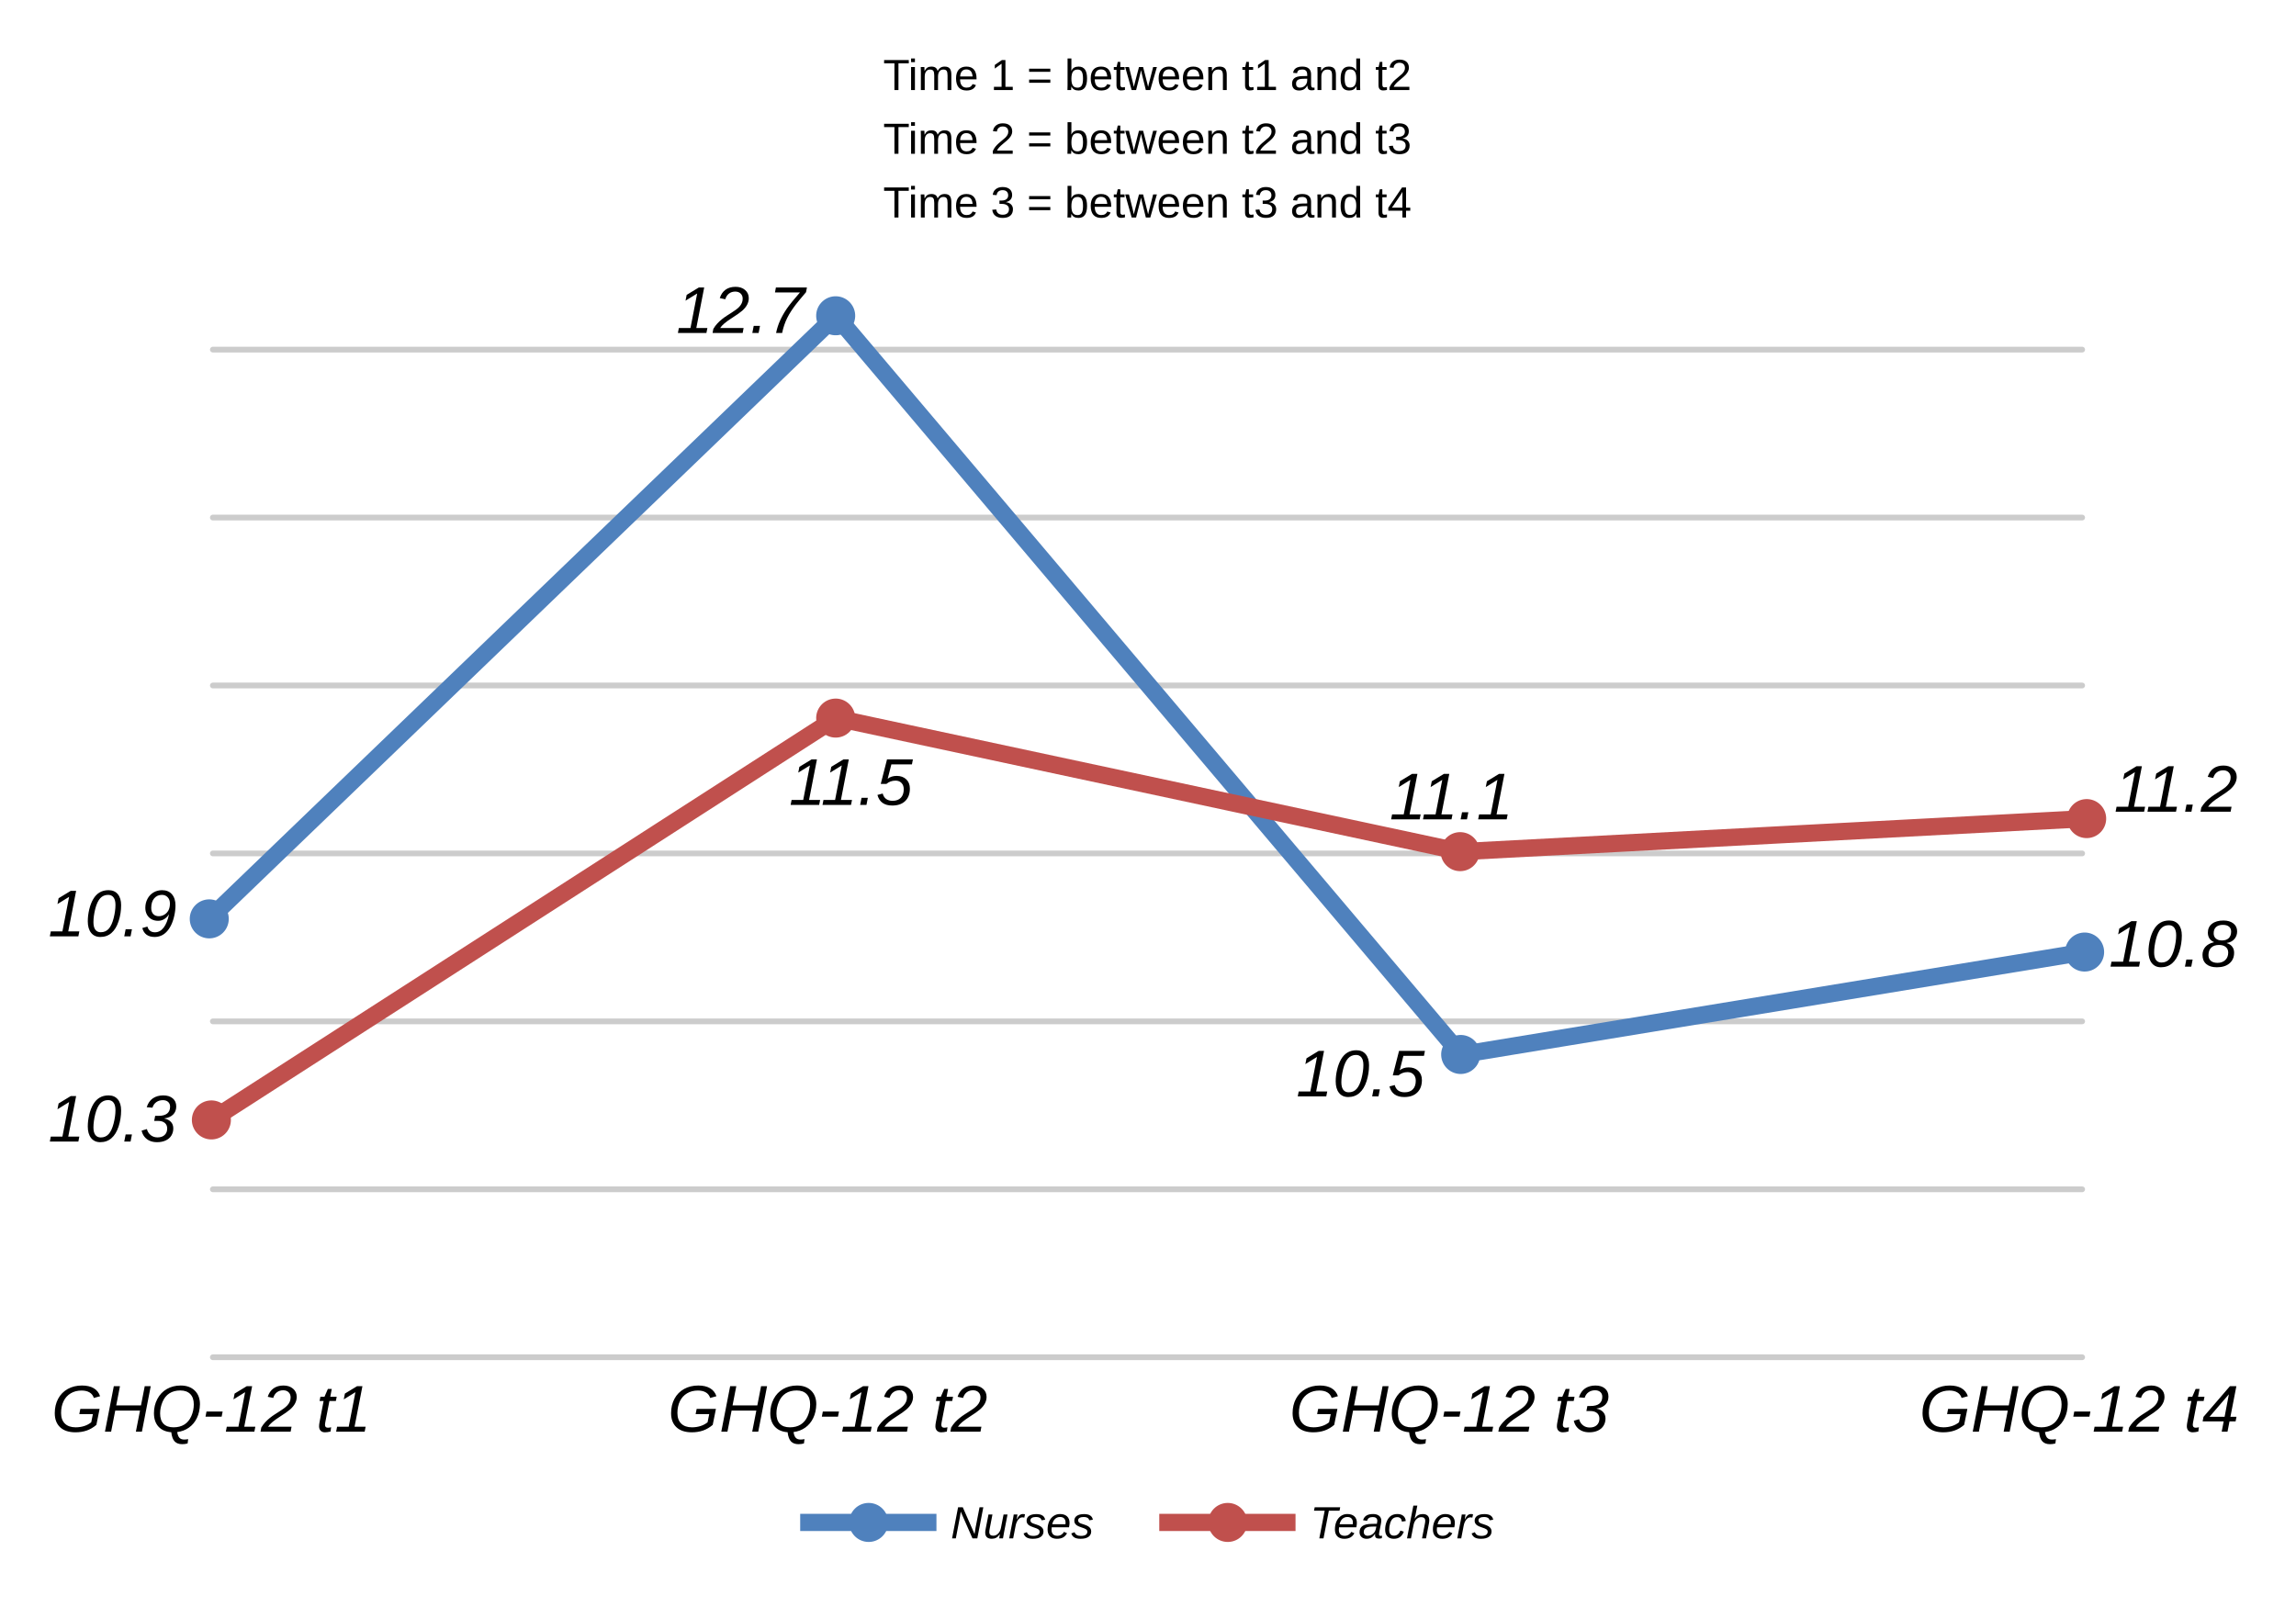
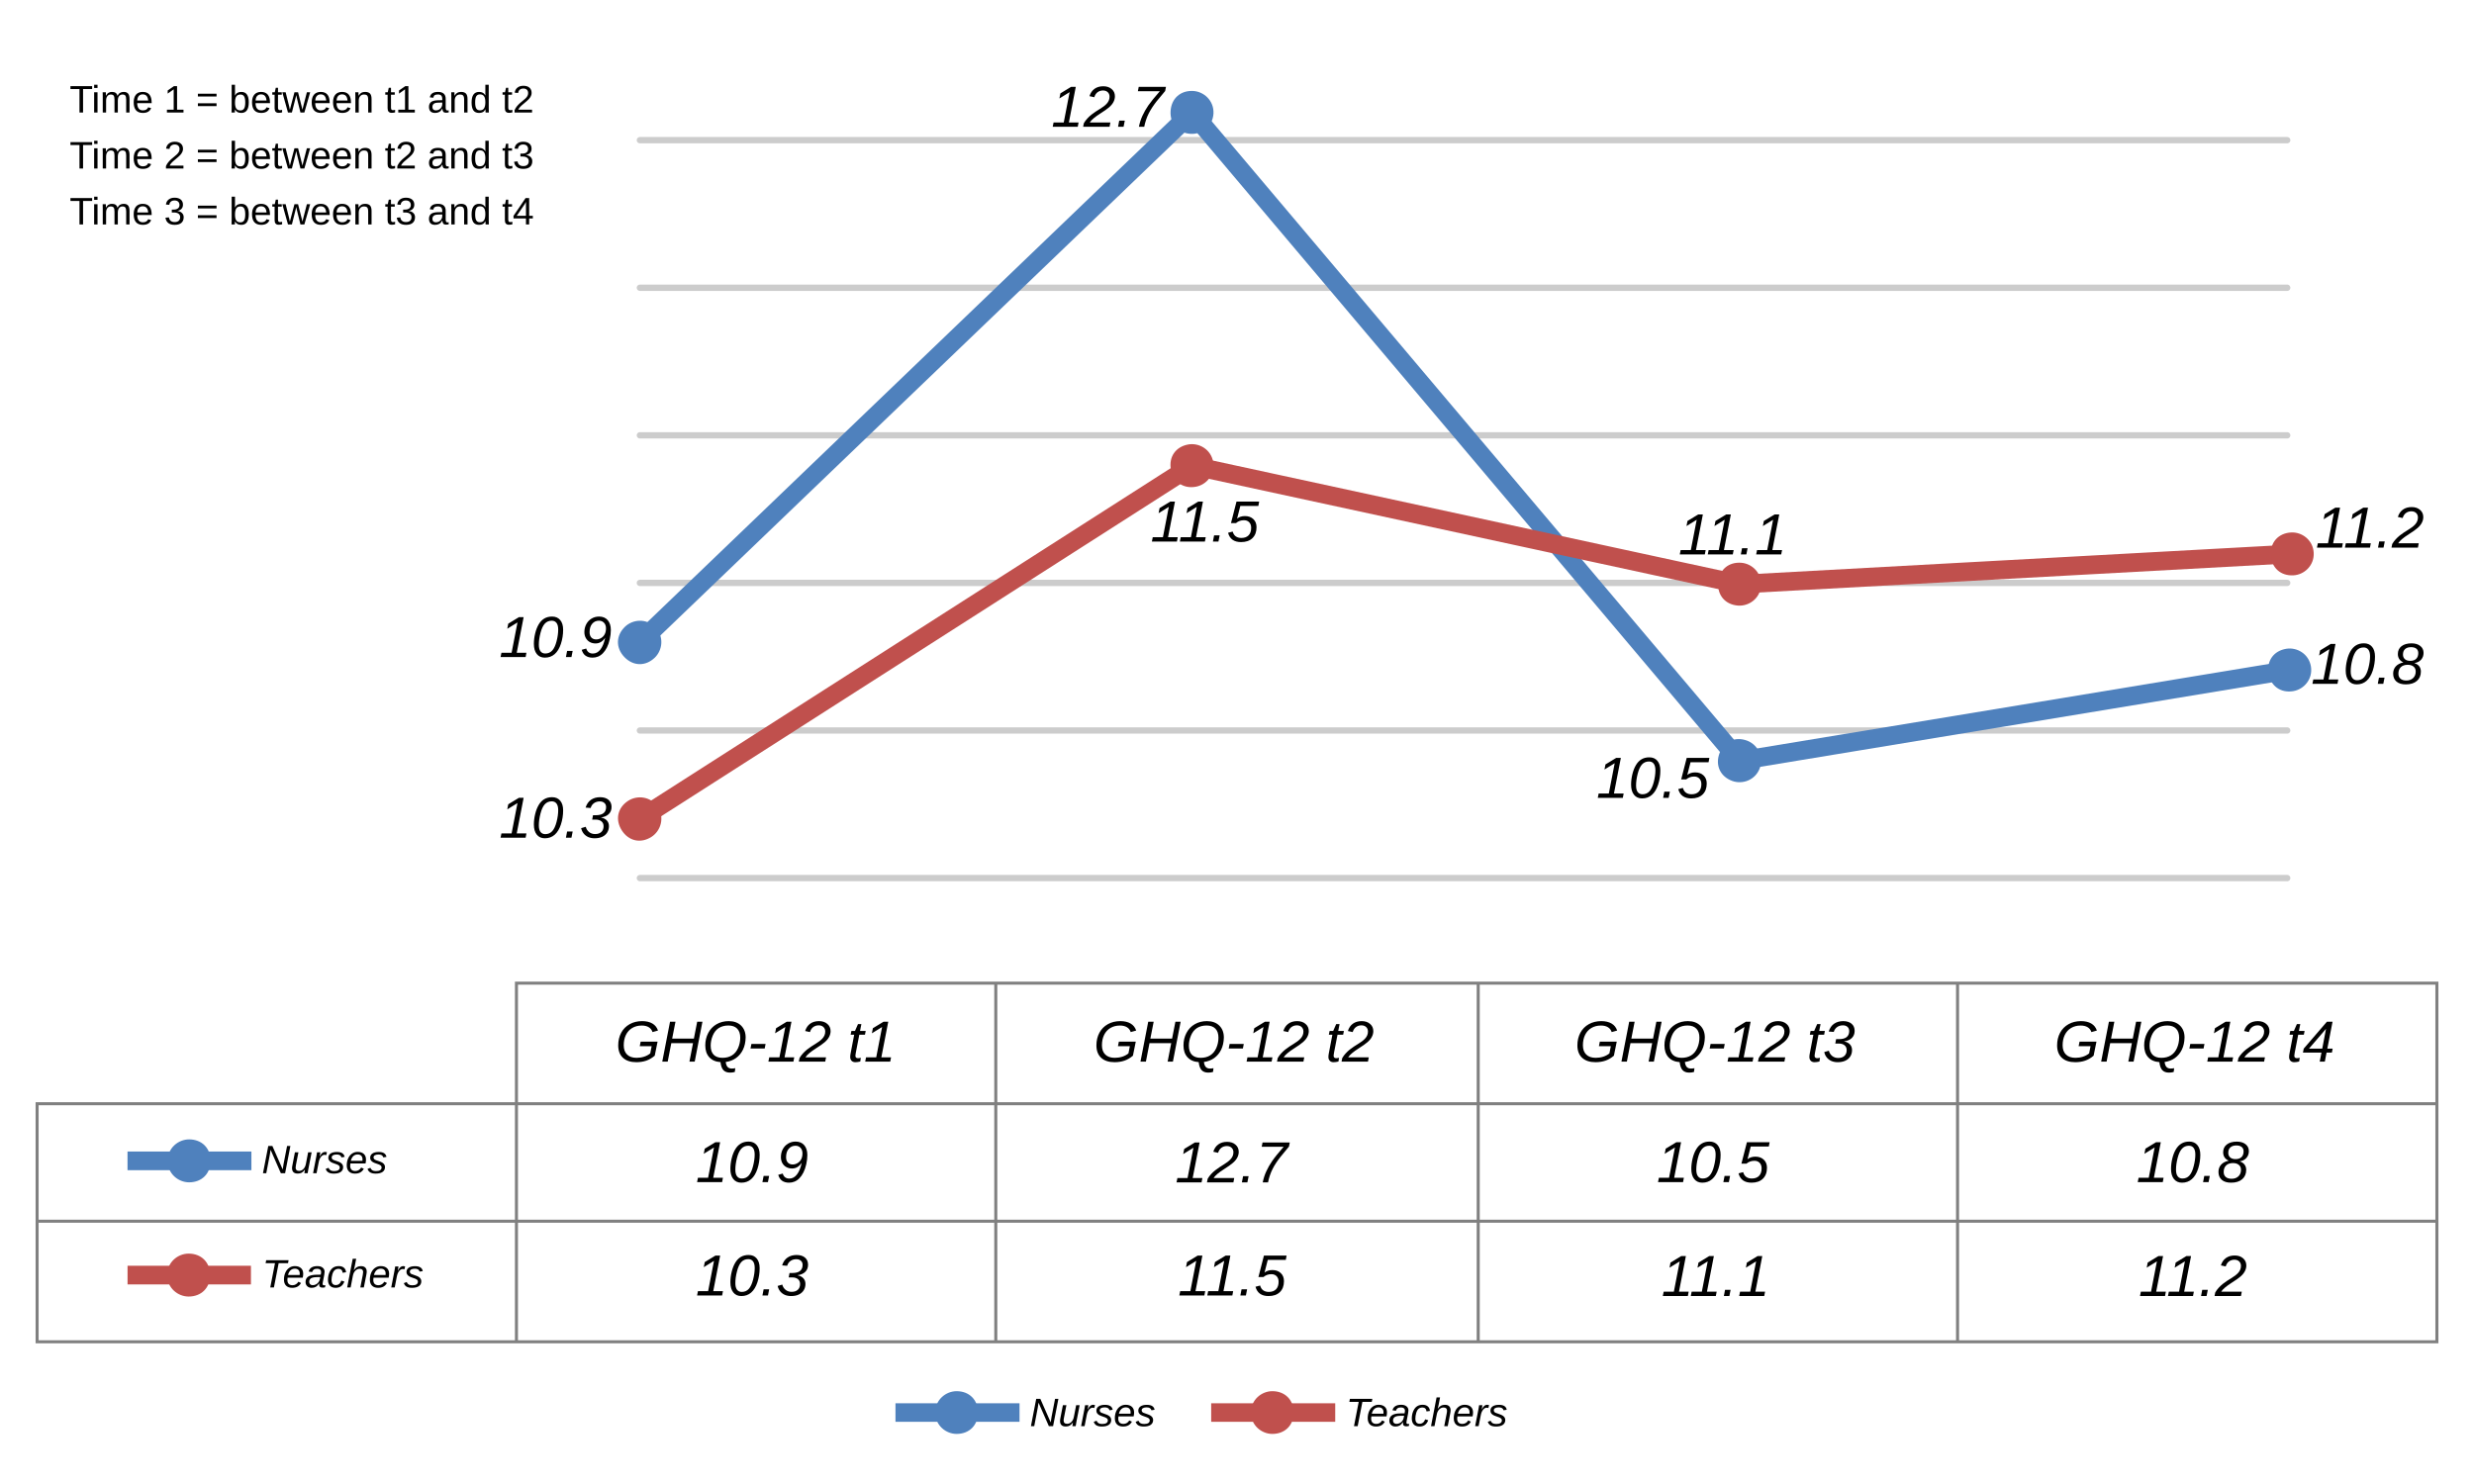
- <svg xmlns="http://www.w3.org/2000/svg" xmlns:xlink="http://www.w3.org/1999/xlink" width="800" height="560">
+ <svg xmlns="http://www.w3.org/2000/svg" xmlns:xlink="http://www.w3.org/1999/xlink" width="800" height="480">
  <defs>
+     <marker id="h" orient="auto" overflow="visible">
+       <path stroke-width=".3" stroke="#4f81bd" fill-rule="evenodd" fill="#4f81bd" d="M1 0C1 .6.5 1 0 1c-.6 0-1-.4-1-1s.4-1 1-1c.5 0 1 .4 1 1z" />
+     </marker>
    <marker id="g" orient="auto" overflow="visible">
-       <path fill="#4f81bd" fill-rule="evenodd" stroke="#4f81bd" stroke-width=".2pt" d="M.98 0c0 .552-.448 1-1 1s-1-.448-1-1 .448-1 1-1 1 .448 1 1z" />
+       <path stroke-width=".3" stroke="#4f81bd" fill-rule="evenodd" fill="#4f81bd" d="M1 0C1 .6.5 1 0 1c-.6 0-1-.4-1-1s.4-1 1-1c.5 0 1 .4 1 1z" />
    </marker>
-     <marker id="h" orient="auto" overflow="visible">
-       <path fill="#4f81bd" fill-rule="evenodd" stroke="#4f81bd" stroke-width=".2pt" d="M.98 0c0 .552-.448 1-1 1s-1-.448-1-1 .448-1 1-1 1 .448 1 1z" />
+     <marker id="f" orient="auto" overflow="visible">
+       <path stroke-width=".3" stroke="#4f81bd" fill-rule="evenodd" fill="#4f81bd" d="M1 0C1 .6.5 1 0 1c-.6 0-1-.4-1-1s.4-1 1-1c.5 0 1 .4 1 1z" />
+     </marker>
+     <marker id="k" orient="auto" overflow="visible">
+       <path stroke-width=".3" stroke="#c0504d" fill-rule="evenodd" fill="#c0504d" d="M1 0C1 .6.5 1 0 1c-.6 0-1-.4-1-1s.4-1 1-1c.5 0 1 .4 1 1z" />
+     </marker>
+     <marker id="j" orient="auto" overflow="visible">
+       <path stroke-width=".3" stroke="#c0504d" fill-rule="evenodd" fill="#c0504d" d="M1 0C1 .6.5 1 0 1c-.6 0-1-.4-1-1s.4-1 1-1c.5 0 1 .4 1 1z" />
    </marker>
    <marker id="i" orient="auto" overflow="visible">
-       <path fill="#4f81bd" fill-rule="evenodd" stroke="#4f81bd" stroke-width=".2pt" d="M.98 0c0 .552-.448 1-1 1s-1-.448-1-1 .448-1 1-1 1 .448 1 1z" />
-     </marker>
-     <marker id="j" orient="auto" overflow="visible">
-       <path fill="#c0504d" fill-rule="evenodd" stroke="#c0504d" stroke-width=".2pt" d="M.98 0c0 .552-.448 1-1 1s-1-.448-1-1 .448-1 1-1 1 .448 1 1z" />
-     </marker>
-     <marker id="k" orient="auto" overflow="visible">
-       <path fill="#c0504d" fill-rule="evenodd" stroke="#c0504d" stroke-width=".2pt" d="M.98 0c0 .552-.448 1-1 1s-1-.448-1-1 .448-1 1-1 1 .448 1 1z" />
+       <path stroke-width=".3" stroke="#c0504d" fill-rule="evenodd" fill="#c0504d" d="M1 0C1 .6.5 1 0 1c-.6 0-1-.4-1-1s.4-1 1-1c.5 0 1 .4 1 1z" />
    </marker>
    <marker id="l" orient="auto" overflow="visible">
-       <path fill="#c0504d" fill-rule="evenodd" stroke="#c0504d" stroke-width=".2pt" d="M.98 0c0 .552-.448 1-1 1s-1-.448-1-1 .448-1 1-1 1 .448 1 1z" />
+       <path stroke-width=".3" stroke="#4f81bd" fill-rule="evenodd" fill="#4f81bd" d="M1 0C1 .6.5 1 0 1c-.6 0-1-.4-1-1s.4-1 1-1c.5 0 1 .4 1 1z" />
    </marker>
    <marker id="m" orient="auto" overflow="visible">
-       <path fill="#4f81bd" fill-rule="evenodd" stroke="#4f81bd" stroke-width=".2pt" d="M.98 0c0 .552-.448 1-1 1s-1-.448-1-1 .448-1 1-1 1 .448 1 1z" />
+       <path stroke-width=".3" stroke="#c0504d" fill-rule="evenodd" fill="#c0504d" d="M1 0C1 .6.5 1 0 1c-.6 0-1-.4-1-1s.4-1 1-1c.5 0 1 .4 1 1z" />
+     </marker>
+     <marker id="o" orient="auto" overflow="visible">
+       <path stroke-width=".3" stroke="#4f81bd" fill-rule="evenodd" fill="#4f81bd" d="M1 0C1 .6.5 1 0 1c-.6 0-1-.4-1-1s.4-1 1-1c.5 0 1 .4 1 1z" />
    </marker>
    <marker id="n" orient="auto" overflow="visible">
-       <path fill="#c0504d" fill-rule="evenodd" stroke="#c0504d" stroke-width=".2pt" d="M.98 0c0 .552-.448 1-1 1s-1-.448-1-1 .448-1 1-1 1 .448 1 1z" />
+       <path stroke-width=".3" stroke="#c0504d" fill-rule="evenodd" fill="#c0504d" d="M1 0C1 .6.5 1 0 1c-.6 0-1-.4-1-1s.4-1 1-1c.5 0 1 .4 1 1z" />
    </marker>
  </defs>
-   <path fill="#fff" d="M0 0h800v560H0z" color="#000" overflow="visible" />
-   <g transform="translate(936.362 -103.63) scale(.70796)">
-     <path id="a" fill="none" stroke="#ccc" stroke-width="2.825" d="M-1217.857 318.465h920" color="#000" stroke-linecap="round" stroke-linejoin="round" overflow="visible" />
-     <use id="b" width="744.094" height="1052.362" transform="translate(0 82.664)" xlink:href="#a" />
-     <use id="c" width="744.094" height="1052.362" transform="translate(0 82.664)" xlink:href="#b" />
-     <use id="d" width="744.094" height="1052.362" transform="translate(0 82.664)" xlink:href="#c" />
-     <use id="e" width="744.094" height="1052.362" transform="translate(0 82.664)" xlink:href="#d" />
-     <use id="f" width="744.094" height="1052.362" transform="translate(0 82.664)" xlink:href="#e" />
-     <use width="744.094" height="1052.362" transform="translate(0 82.664)" xlink:href="#f" />
-     <path fill="none" stroke="#4f81bd" stroke-width="8.475" d="M-1219.507 598.551l308.349-296.732 307.591 363.655 307.086-50.508" overflow="visible" color="#000" stroke-linejoin="round" marker-start="url(#g)" marker-mid="url(#h)" marker-end="url(#i)" stroke-linecap="round" />
-     <path fill="none" stroke="#c0504d" stroke-width="8.475" d="M-1218.44 697.546l307.283-197.737 307.339 65.786 308.349-16.289" overflow="visible" color="#000" stroke-linejoin="round" marker-start="url(#j)" marker-mid="url(#k)" marker-end="url(#l)" stroke-linecap="round" />
-     <text x="-282.239" y="545.914" stroke-width="8" style="text-align:start;line-height:146%;-inkscape-font-specification:Arial Italic" font-size="32.544" font-style="italic" color="#000" overflow="visible" font-family="Arial">
-       <tspan x="-282.239" y="545.914" style="-inkscape-font-specification:Arial" font-style="oblique">11.2</tspan>
+   <path fill="#fff" color="#000" overflow="visible" d="M0 0h800v480H0z" />
+   <g transform="matrix(.816 0 0 .816 148 -53.4)">
+     <path stroke-linejoin="round" stroke-linecap="round" stroke-width="2.5" stroke="#ccc" fill="none" color="#000" overflow="visible" d="M72.2 121H725" id="a" />
+     <use xlink:href="#a" transform="translate(0 58.5)" height="1050" width="744" id="b" />
+     <use xlink:href="#b" transform="translate(0 58.5)" height="1050" width="744" id="c" />
+     <use xlink:href="#c" transform="translate(0 58.5)" height="1050" width="744" id="d" />
+     <use xlink:href="#d" transform="translate(0 58.5)" height="1050" width="744" id="e" />
+     <use xlink:href="#e" transform="translate(0 58.5)" height="1050" width="744" />
+     <path marker-end="url(#f)" marker-mid="url(#g)" marker-start="url(#h)" stroke-linejoin="round" stroke-linecap="round" stroke-width="7.4" stroke="#4f81bd" fill="none" color="#000" overflow="visible" d="M72.2 320L291 110l217 257 218-36" />
+     <path marker-end="url(#i)" marker-mid="url(#j)" marker-start="url(#k)" stroke-linejoin="round" stroke-linecap="round" stroke-width="7.4" stroke="#c0504d" fill="none" color="#000" overflow="visible" d="M72.2 390L291 250l217 47 219-12" />
+     <text stroke-width="8" font-family="Arial" color="#000" overflow="visible" font-style="italic" font-size="23" style="line-height:146%;-inkscape-font-specification:'Arial Italic';text-align:start" y="282.5" x="736.2">
+       <tspan font-style="oblique" style="-inkscape-font-specification:Arial" y="282.5" x="736.2">11.2</tspan>
    </text>
-     <text x="-284.734" y="622.18" stroke-width="8" style="text-align:start;line-height:146%;-inkscape-font-specification:Arial Italic" font-size="32.544" font-style="italic" color="#000" overflow="visible" font-family="Arial">
-       <tspan x="-284.734" y="622.18" style="-inkscape-font-specification:Arial" font-style="oblique">10.8</tspan>
+     <text stroke-width="8" font-family="Arial" color="#000" overflow="visible" font-style="italic" font-size="23" style="line-height:146%;-inkscape-font-specification:'Arial Italic';text-align:start" y="336.5" x="734.4">
+       <tspan font-style="oblique" style="-inkscape-font-specification:Arial" y="336.5" x="734.4">10.8</tspan>
    </text>
-     <text x="-684.759" y="686.054" stroke-width="8" style="text-align:start;line-height:146%;-inkscape-font-specification:Arial Italic" font-size="32.544" font-style="italic" color="#000" overflow="visible" font-family="Arial">
-       <tspan x="-684.759" y="686.054" style="-inkscape-font-specification:Arial" font-style="oblique">10.5</tspan>
+     <text stroke-width="8" font-family="Arial" color="#000" overflow="visible" font-style="italic" font-size="23" style="line-height:146%;-inkscape-font-specification:'Arial Italic';text-align:start" y="381.7" x="451.2">
+       <tspan font-style="oblique" style="-inkscape-font-specification:Arial" y="381.7" x="451.2">10.5</tspan>
    </text>
-     <text x="-638.797" y="549.683" stroke-width="8" style="text-align:start;line-height:146%;-inkscape-font-specification:Arial Italic" font-size="32.544" font-style="italic" color="#000" overflow="visible" font-family="Arial">
-       <tspan x="-638.797" y="549.683" style="-inkscape-font-specification:Arial" font-style="oblique">11.1</tspan>
+     <text stroke-width="8" font-family="Arial" color="#000" overflow="visible" font-style="italic" font-size="23" style="line-height:146%;-inkscape-font-specification:'Arial Italic';text-align:start" y="285.2" x="483.7">
+       <tspan font-style="oblique" style="-inkscape-font-specification:Arial" y="285.2" x="483.7">11.1</tspan>
    </text>
-     <text x="-934.341" y="542.571" stroke-width="8" style="text-align:start;line-height:146%;-inkscape-font-specification:Arial Italic" font-size="32.544" font-style="italic" color="#000" overflow="visible" font-family="Arial">
-       <tspan x="-934.341" y="542.571" style="-inkscape-font-specification:Arial" font-style="oblique">11.5</tspan>
+     <text stroke-width="8" font-family="Arial" color="#000" overflow="visible" font-style="italic" font-size="23" style="line-height:146%;-inkscape-font-specification:'Arial Italic';text-align:start" y="280.1" x="274.5">
+       <tspan font-style="oblique" style="-inkscape-font-specification:Arial" y="280.1" x="274.5">11.5</tspan>
    </text>
-     <text x="-989.825" y="310.277" stroke-width="8" style="text-align:start;line-height:146%;-inkscape-font-specification:Arial Italic" font-size="32.544" font-style="italic" color="#000" overflow="visible" font-family="Arial">
-       <tspan x="-989.825" y="310.277" style="-inkscape-font-specification:Arial" font-style="oblique">12.7</tspan>
+     <text stroke-width="8" font-family="Arial" color="#000" overflow="visible" font-style="italic" font-size="23" style="line-height:146%;-inkscape-font-specification:'Arial Italic';text-align:start" y="115.7" x="235.2">
+       <tspan font-style="oblique" style="-inkscape-font-specification:Arial" y="115.7" x="235.2">12.7</tspan>
    </text>
-     <text x="-1298.932" y="607.262" stroke-width="8" style="text-align:start;line-height:146%;-inkscape-font-specification:Arial Italic" font-size="32.544" font-style="italic" color="#000" overflow="visible" font-family="Arial">
-       <tspan x="-1298.932" y="607.262" style="-inkscape-font-specification:Arial" font-style="oblique">10.9</tspan>
+     <text stroke-width="8" font-family="Arial" color="#000" overflow="visible" font-style="italic" font-size="23" style="line-height:146%;-inkscape-font-specification:'Arial Italic';text-align:start" y="325.9" x="16.4">
+       <tspan font-style="oblique" style="-inkscape-font-specification:Arial" y="325.9" x="16.4">10.9</tspan>
    </text>
-     <text x="-1298.932" y="708.277" stroke-width="8" style="text-align:start;line-height:146%;-inkscape-font-specification:Arial Italic" font-size="32.544" font-style="italic" color="#000" overflow="visible" font-family="Arial">
-       <tspan x="-1298.932" y="708.277" style="-inkscape-font-specification:Arial" font-style="oblique">10.3</tspan>
-     </text>
-     <text x="-887.975" y="190.72" stroke-width="8" style="text-align:start;line-height:146%;-inkscape-font-specification:Arial" font-size="21.478" color="#000" overflow="visible" font-family="Arial">
-       <tspan x="-887.975" y="190.72" style="-inkscape-font-specification:Arial">Time 1 = between t1 and t2</tspan>
-       <tspan x="-887.975" y="222.079" style="-inkscape-font-specification:Arial">Time 2 = between t2 and t3</tspan>
-       <tspan x="-887.975" y="253.437" style="-inkscape-font-specification:Arial">Time 3 = between t3 and t4</tspan>
-     </text>
-     <g color="#000">
-       <path fill="none" stroke="#4f81bd" stroke-width="8.475" d="M-860.348 895.762h-29.294-29.294" stroke-linecap="square" stroke-linejoin="round" marker-mid="url(#m)" overflow="visible" transform="translate(-5.623)" />
-       <text x="-849.107" y="903.59" stroke-width="8" style="text-align:start;line-height:146%;-inkscape-font-specification:Arial Italic" font-size="22.235" font-style="italic" overflow="visible" font-family="Arial" transform="translate(-5.623)">
-         <tspan x="-849.107" y="903.59" style="-inkscape-font-specification:Arial" font-style="oblique">Nurses</tspan>
-       </text>
-       <path fill="none" stroke="#c0504d" stroke-width="8.475" d="M-696.248 895.762h-29.294-29.294" stroke-linecap="square" stroke-linejoin="round" marker-mid="url(#n)" overflow="visible" transform="translate(7.004)" />
-       <text x="-684.914" y="903.59" stroke-width="8" style="text-align:start;line-height:146%;-inkscape-font-specification:Arial Italic" font-size="22.235" font-style="italic" overflow="visible" font-family="Arial" transform="translate(7.004)">
-         <tspan x="-684.914" y="903.59" style="-inkscape-font-specification:Arial" font-style="oblique">Teachers</tspan>
-       </text>
-     </g>
-     <text x="-1297.279" y="851.082" stroke-width="8" style="text-align:start;line-height:146%;-inkscape-font-specification:Arial Italic" font-size="32.544" font-style="italic" color="#000" overflow="visible" font-family="Arial">
-       <tspan x="-1297.279" y="851.082" style="-inkscape-font-specification:Arial" font-style="oblique">GHQ-12 t1</tspan>
-     </text>
-     <text x="-993.94" y="851.082" stroke-width="8" style="text-align:start;line-height:146%;-inkscape-font-specification:Arial Italic" font-size="32.544" font-style="italic" color="#000" overflow="visible" font-family="Arial">
-       <tspan x="-993.94" y="851.082" style="-inkscape-font-specification:Arial" font-style="oblique">GHQ-12 t2</tspan>
-     </text>
-     <text x="-688.061" y="851.082" stroke-width="8" style="text-align:start;line-height:146%;-inkscape-font-specification:Arial Italic" font-size="32.544" font-style="italic" color="#000" overflow="visible" font-family="Arial">
-       <tspan x="-688.061" y="851.082" style="-inkscape-font-specification:Arial" font-style="oblique">GHQ-12 t3</tspan>
-     </text>
-     <text x="-378.028" y="851.082" stroke-width="8" style="text-align:start;line-height:146%;-inkscape-font-specification:Arial Italic" font-size="32.544" font-style="italic" color="#000" overflow="visible" font-family="Arial">
-       <tspan x="-378.028" y="851.082" style="-inkscape-font-specification:Arial" font-style="oblique">GHQ-12 t4</tspan>
+     <text stroke-width="8" font-family="Arial" color="#000" overflow="visible" font-style="italic" font-size="23" style="line-height:146%;-inkscape-font-specification:'Arial Italic';text-align:start" y="397.5" x="16.4">
+       <tspan font-style="oblique" style="-inkscape-font-specification:Arial" y="397.5" x="16.4">10.3</tspan>
    </text>
  </g>
+   <text transform="translate(0 -50)" stroke-width="8" font-family="Arial" color="#000" x="22.5" y="86.4" style="line-height:146%;-inkscape-font-specification:Arial;text-align:start" font-size="12.4" overflow="visible">
+     <tspan x="22.5" y="86.4" style="-inkscape-font-specification:Arial">Time 1 = between t1 and t2</tspan>
+     <tspan x="22.5" y="104.5" style="-inkscape-font-specification:Arial">Time 2 = between t2 and t3</tspan>
+     <tspan x="22.5" y="122.6" style="-inkscape-font-specification:Arial">Time 3 = between t3 and t4</tspan>
+   </text>
+   <g color="#000">
+     <path marker-mid="url(#l)" stroke-linejoin="round" stroke-linecap="square" stroke-width="10.4" stroke="#4f81bd" fill="none" d="M-860 896h-30-29" overflow="visible" transform="matrix(.578 0 0 .578 823.752 -61)" />
+     <text stroke-width="8" font-family="Arial" x="-849.1" y="903.6" style="line-height:146%;-inkscape-font-specification:'Arial Italic';text-align:start" font-size="22.2" font-style="italic" overflow="visible" transform="matrix(.578 0 0 .578 823.752 -61)">
+       <tspan x="-849.1" y="903.6" style="-inkscape-font-specification:Arial" font-style="oblique">Nurses</tspan>
+     </text>
+     <path marker-mid="url(#m)" stroke-linejoin="round" stroke-linecap="square" stroke-width="10.4" stroke="#c0504d" fill="none" d="M-696 896h-30-29" overflow="visible" transform="matrix(.578 0 0 .578 831.046 -61)" />
+     <text stroke-width="8" font-family="Arial" x="-684.9" y="903.6" style="line-height:146%;-inkscape-font-specification:'Arial Italic';text-align:start" font-size="22.2" font-style="italic" overflow="visible" transform="matrix(.578 0 0 .578 831.046 -61)">
+       <tspan x="-684.9" y="903.6" style="-inkscape-font-specification:Arial" font-style="oblique">Teachers</tspan>
+     </text>
+   </g>
+   <text transform="matrix(.816 0 0 .816 2.24 -58)" stroke-width="8" font-family="Arial" color="#000" overflow="visible" font-style="italic" font-size="23" style="line-height:146%;-inkscape-font-specification:'Arial Italic';text-align:start" y="491.9" x="241.1">
+     <tspan font-style="oblique" style="-inkscape-font-specification:Arial" y="491.9" x="241.1">GHQ-12 t1</tspan>
+   </text>
+   <text transform="matrix(.816 0 0 .816 2.24 -58)" stroke-width="8" font-family="Arial" color="#000" overflow="visible" font-style="italic" font-size="23" style="line-height:146%;-inkscape-font-specification:'Arial Italic';text-align:start" y="491.9" x="430.6">
+     <tspan font-style="oblique" style="-inkscape-font-specification:Arial" y="491.9" x="430.6">GHQ-12 t2</tspan>
+   </text>
+   <text transform="matrix(.816 0 0 .816 2.24 -58)" stroke-width="8" font-family="Arial" color="#000" overflow="visible" font-style="italic" font-size="23" style="line-height:146%;-inkscape-font-specification:'Arial Italic';text-align:start" y="491.9" x="621.2">
+     <tspan font-style="oblique" style="-inkscape-font-specification:Arial" y="491.9" x="621.2">GHQ-12 t3</tspan>
+   </text>
+   <text transform="matrix(.816 0 0 .816 2.24 -58)" stroke-width="8" font-family="Arial" color="#000" overflow="visible" font-style="italic" font-size="23" style="line-height:146%;-inkscape-font-specification:'Arial Italic';text-align:start" y="491.9" x="811.3">
+     <tspan font-style="oblique" style="-inkscape-font-specification:Arial" y="491.9" x="811.3">GHQ-12 t4</tspan>
+   </text>
+   <g color="#000">
+     <path marker-mid="url(#n)" stroke-linejoin="round" stroke-linecap="square" stroke-width="7.4" stroke="#c0504d" fill="none" overflow="visible" d="M130 655h-21-20.5" transform="matrix(.816 0 0 .816 -27.952 -122.056)" />
+     <text stroke-width="8" font-family="Arial" overflow="visible" font-style="italic" font-size="15.7" style="line-height:146%;-inkscape-font-specification:'Arial Italic';text-align:start" y="659.9" x="138.1" transform="matrix(.816 0 0 .816 -27.952 -122.056)">
+       <tspan font-style="oblique" style="-inkscape-font-specification:Arial" y="659.9" x="138.1">Teachers</tspan>
+     </text>
+   </g>
+   <text transform="matrix(.816 0 0 .816 2.24 -58)" stroke-width="8" font-family="Arial" color="#000" overflow="visible" font-style="italic" font-size="23" style="line-height:146%;-inkscape-font-specification:'Arial Italic';text-align:start" y="584.6" x="272.9">
+     <tspan font-style="oblique" style="-inkscape-font-specification:Arial" y="584.6" x="272.9">10.3</tspan>
+   </text>
+   <text transform="matrix(.816 0 0 .816 2.24 -58)" stroke-width="8" font-family="Arial" color="#000" overflow="visible" font-style="italic" font-size="23" style="line-height:146%;-inkscape-font-specification:'Arial Italic';text-align:start" y="584.6" x="464">
+     <tspan font-style="oblique" style="-inkscape-font-specification:Arial" y="584.6" x="464">11.5</tspan>
+   </text>
+   <text transform="matrix(.816 0 0 .816 2.24 -58)" stroke-width="8" font-family="Arial" color="#000" overflow="visible" font-style="italic" font-size="23" style="line-height:146%;-inkscape-font-specification:'Arial Italic';text-align:start" y="584.8" x="655.6">
+     <tspan font-style="oblique" style="-inkscape-font-specification:Arial" y="584.8" x="655.6">11.1</tspan>
+   </text>
+   <text transform="matrix(.816 0 0 .816 2.24 -58)" stroke-width="8" font-family="Arial" color="#000" overflow="visible" font-style="italic" font-size="23" style="line-height:146%;-inkscape-font-specification:'Arial Italic';text-align:start" y="584.8" x="844.7">
+     <tspan font-style="oblique" style="-inkscape-font-specification:Arial" y="584.8" x="844.7">11.2</tspan>
+   </text>
+   <g color="#000">
+     <path overflow="visible" d="M5 655h-21-20.7" fill="none" stroke="#4f81bd" stroke-width="7.4" stroke-linecap="square" stroke-linejoin="round" marker-mid="url(#o)" transform="matrix(.816 0 0 .816 74.2 -159)" />
+     <text overflow="visible" font-style="italic" font-size="15.7" style="line-height:146%;-inkscape-font-specification:'Arial Italic';text-align:start" y="659.9" x="12.8" font-family="Arial" stroke-width="8" transform="matrix(.816 0 0 .816 74.2 -159)">
+       <tspan font-style="oblique" style="-inkscape-font-specification:Arial" y="659.9" x="12.8">Nurses</tspan>
+     </text>
+   </g>
+   <text overflow="visible" font-style="italic" font-size="18.768" style="line-height:146%;-inkscape-font-specification:'Arial Italic';text-align:start" y="382.355" x="690.781" color="#000" font-family="Arial" stroke-width="8">
+     <tspan font-style="oblique" style="-inkscape-font-specification:Arial" y="382.355" x="690.781">10.8</tspan>
+   </text>
+   <text overflow="visible" font-style="italic" font-size="18.768" style="line-height:146%;-inkscape-font-specification:'Arial Italic';text-align:start" y="382.355" x="535.659" color="#000" font-family="Arial" stroke-width="8">
+     <tspan font-style="oblique" style="-inkscape-font-specification:Arial" y="382.355" x="535.659">10.5</tspan>
+   </text>
+   <text overflow="visible" font-style="italic" font-size="18.768" style="line-height:146%;-inkscape-font-specification:'Arial Italic';text-align:start" y="382.437" x="379.966" color="#000" font-family="Arial" stroke-width="8">
+     <tspan font-style="oblique" style="-inkscape-font-specification:Arial" y="382.437" x="379.966">12.7</tspan>
+   </text>
+   <text overflow="visible" font-style="italic" font-size="18.768" style="line-height:146%;-inkscape-font-specification:'Arial Italic';text-align:start" y="382.355" x="224.926" color="#000" font-family="Arial" stroke-width="8">
+     <tspan font-style="oblique" style="-inkscape-font-specification:Arial" y="382.355" x="224.926">10.9</tspan>
+   </text>
+   <path d="M12.4 434H788M12.4 395H788M12.4 357H788m-621-39h621m0 0v116M633 318v116M478 318v116M322 318v116M167 318v116M12 357v77" fill="none" stroke="gray" stroke-width=".979" stroke-linecap="square" />
</svg>
